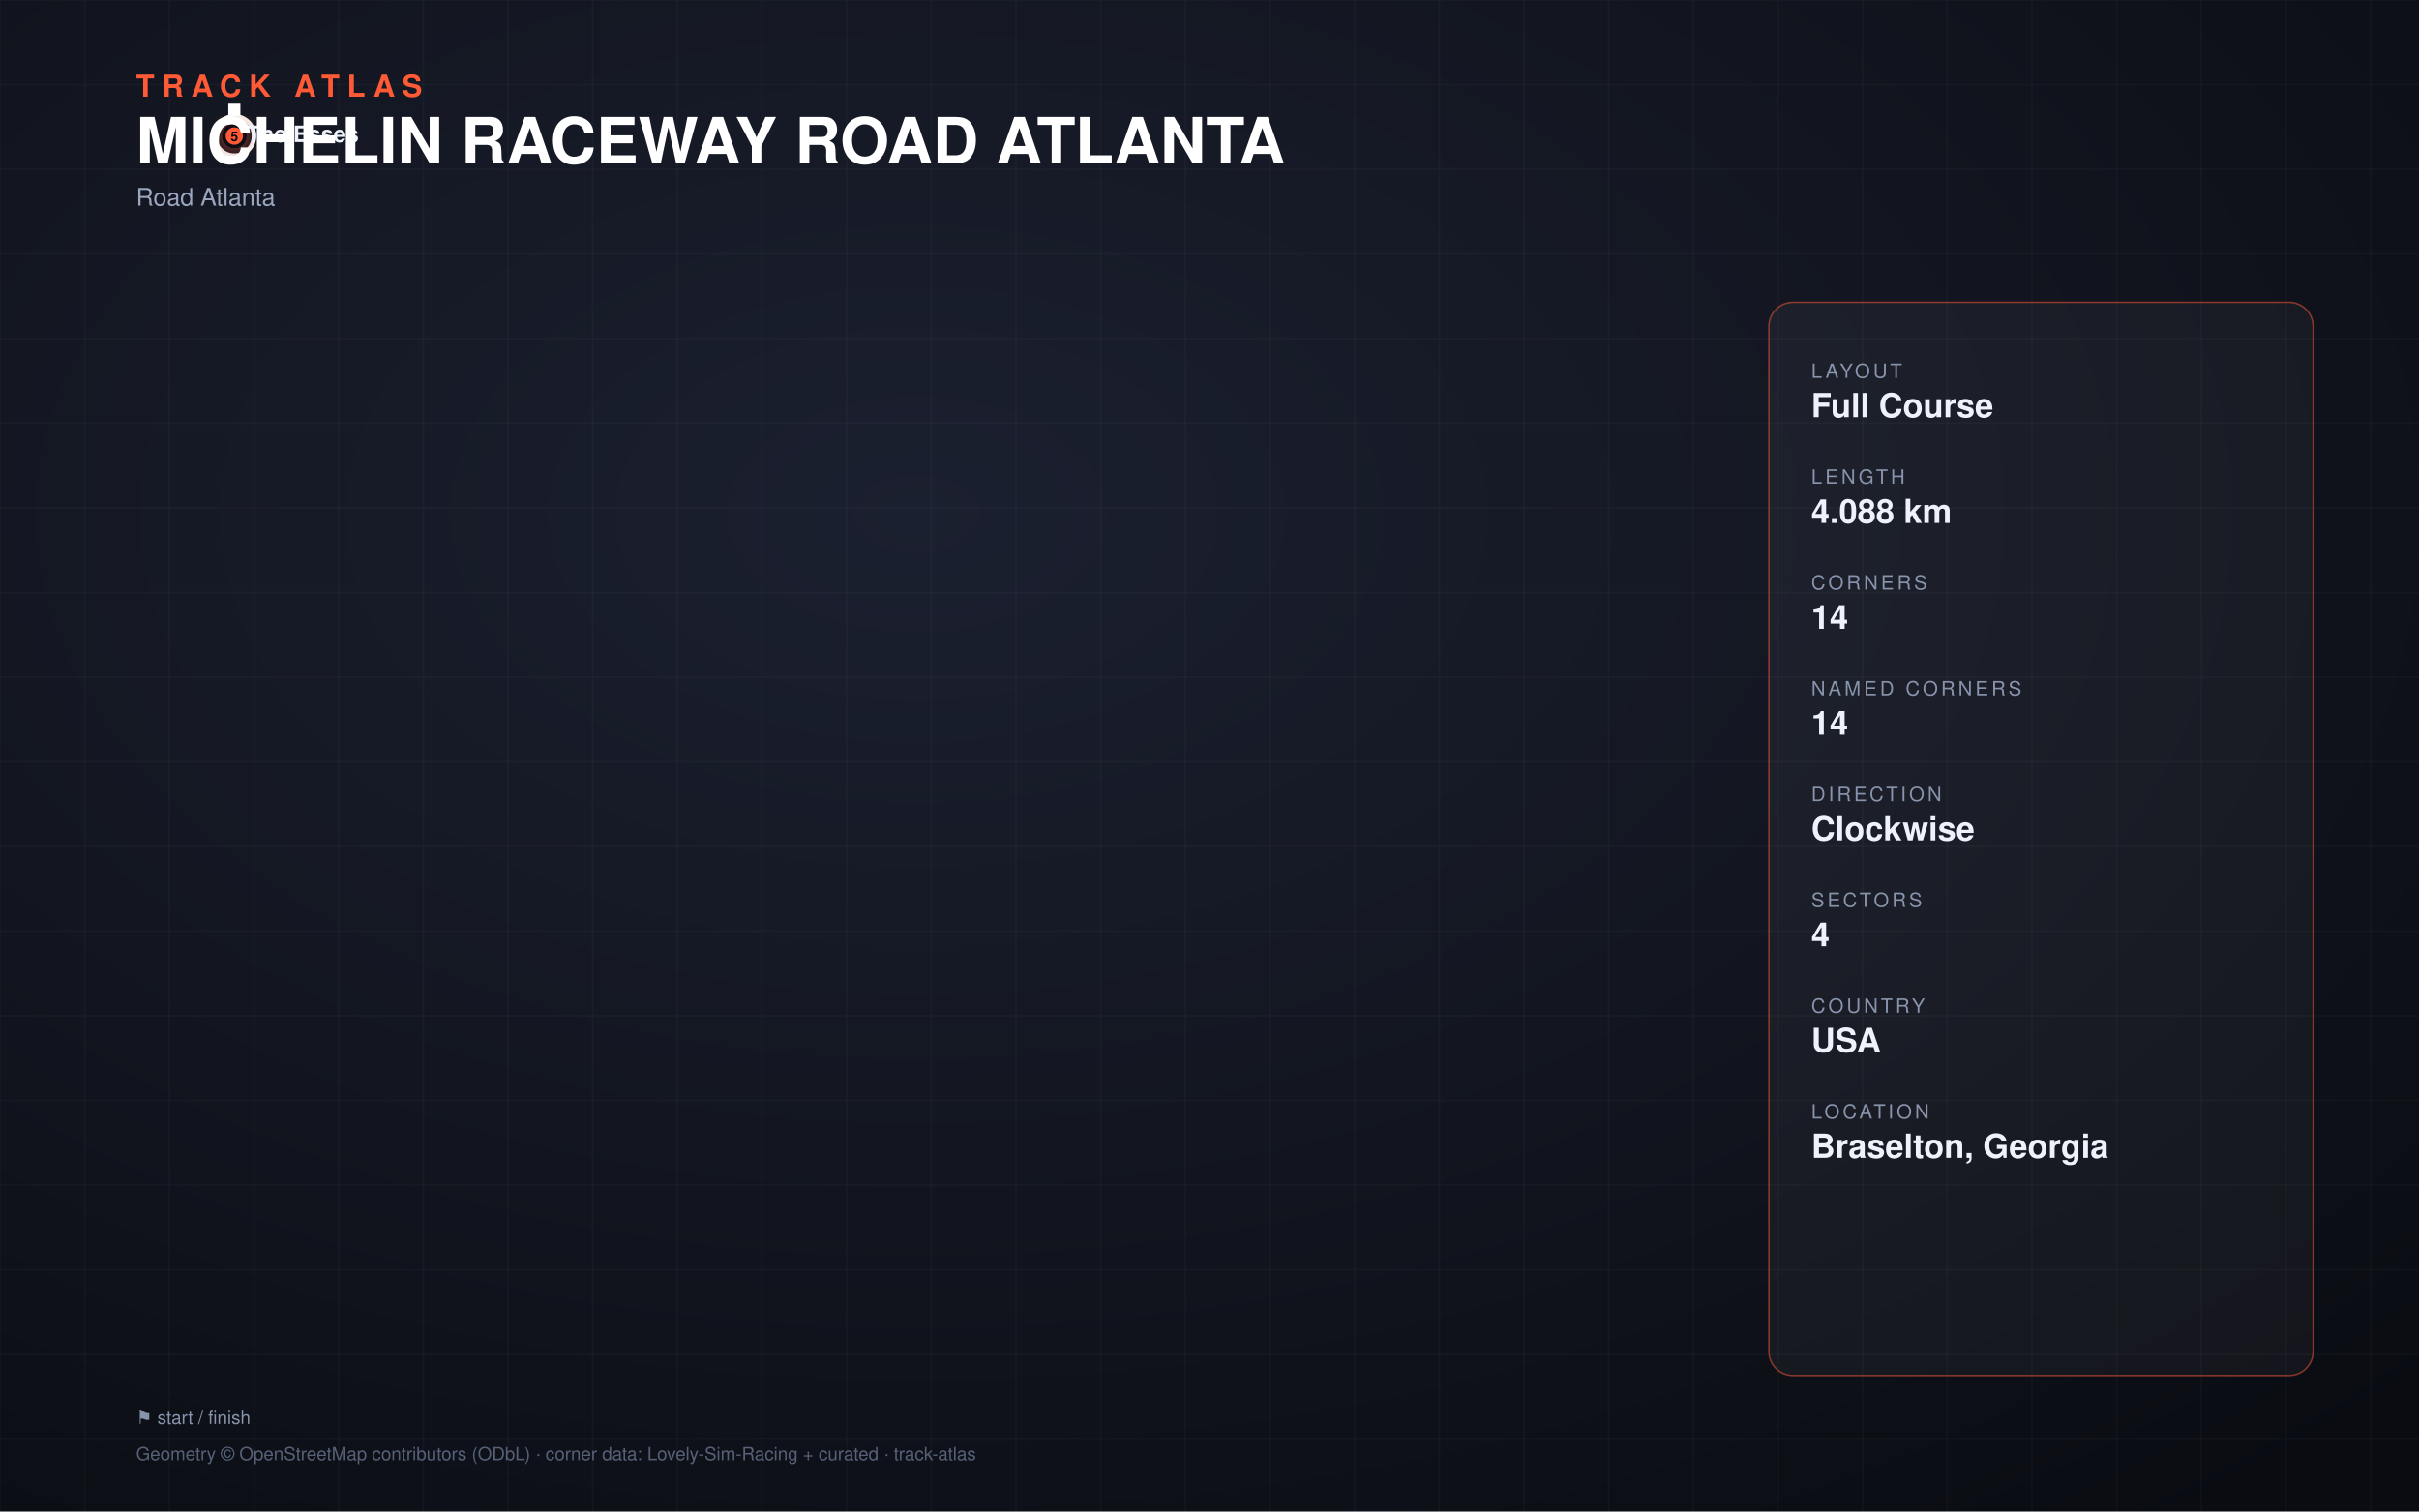
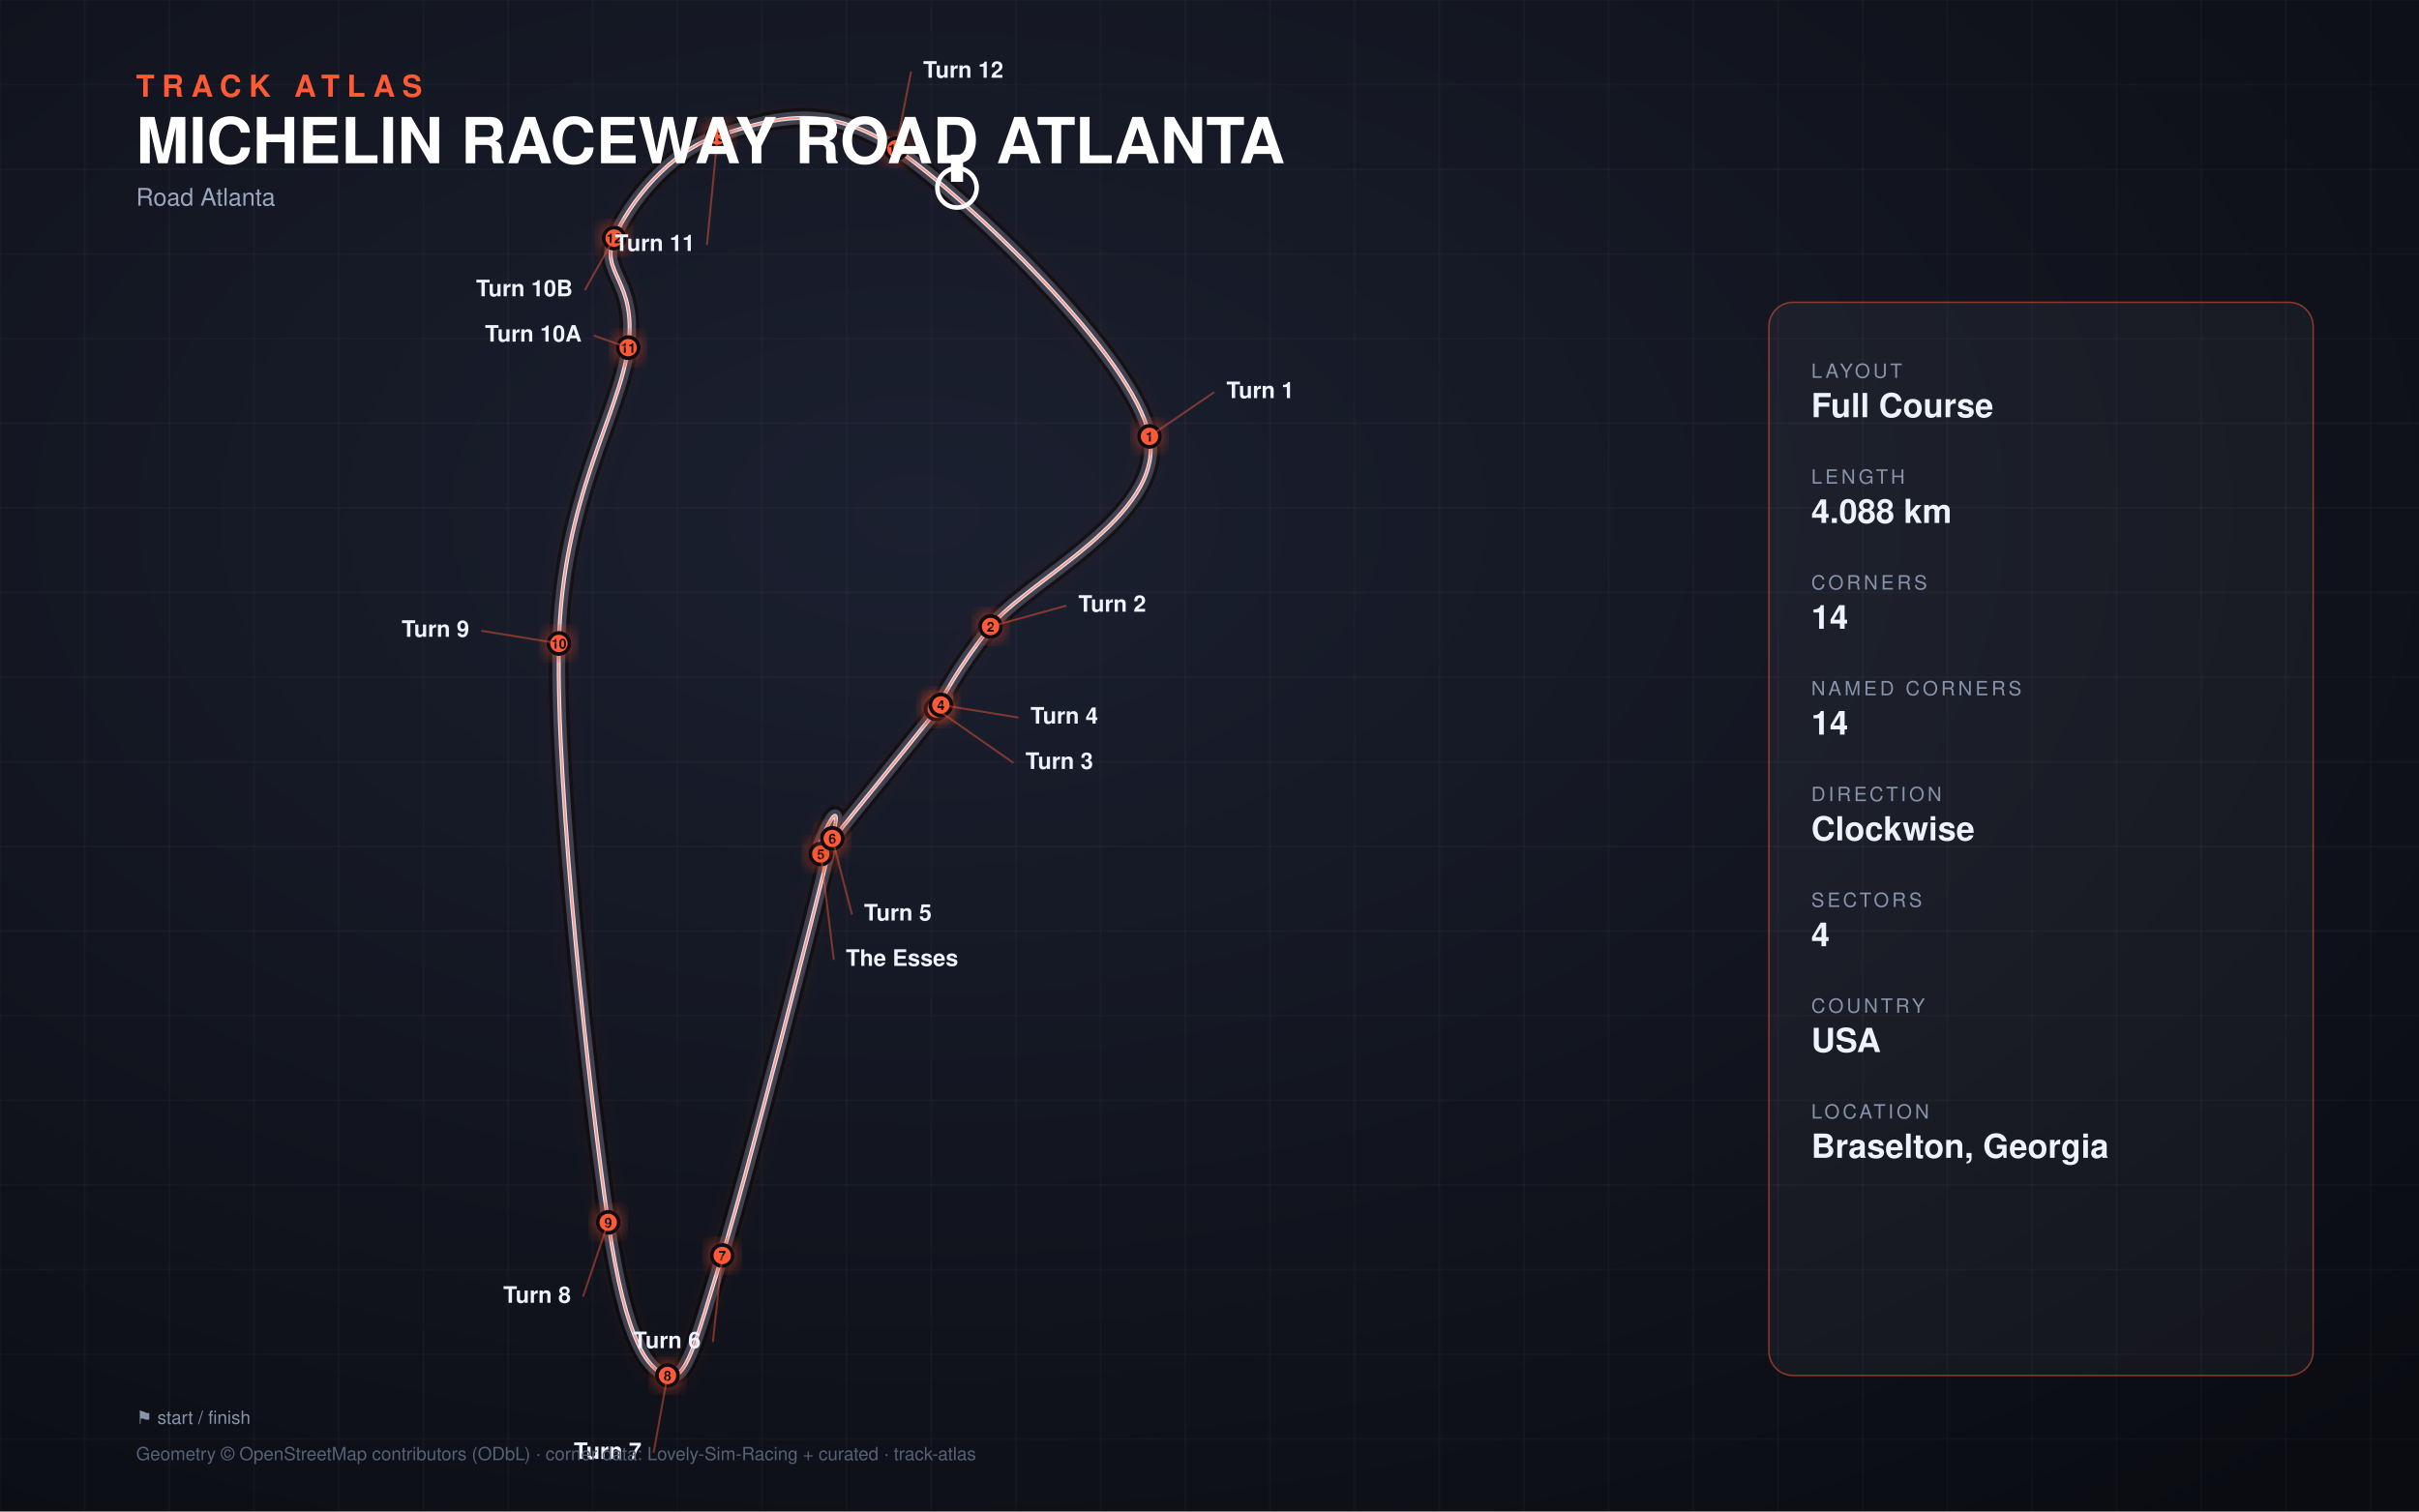
<svg xmlns="http://www.w3.org/2000/svg" width="1600" height="1000" viewBox="0 0 1600 1000" font-family="Helvetica, Arial, sans-serif">
  <defs>
    <radialGradient id="bg" cx="38%" cy="34%" r="85%">
      <stop offset="0%" stop-color="#1b2030" />
      <stop offset="55%" stop-color="#12151f" />
      <stop offset="100%" stop-color="#0a0c12" />
    </radialGradient>
    <linearGradient id="accent" x1="0" y1="0" x2="1" y2="1">
      <stop offset="0%" stop-color="#ff5a36" />
      <stop offset="100%" stop-color="#ffffff" />
    </linearGradient>
    <filter id="glow" x="-40%" y="-40%" width="180%" height="180%">
      <feGaussianBlur stdDeviation="6" result="b" />
      <feMerge>
        <feMergeNode in="b" />
        <feMergeNode in="SourceGraphic" />
      </feMerge>
    </filter>
  </defs>
  <rect width="1600" height="1000" fill="url(#bg)" />
  <line x1="0" y1="0" x2="0" y2="1000" stroke="#ffffff" stroke-opacity="0.025" />
  <line x1="56" y1="0" x2="56" y2="1000" stroke="#ffffff" stroke-opacity="0.025" />
  <line x1="112" y1="0" x2="112" y2="1000" stroke="#ffffff" stroke-opacity="0.025" />
  <line x1="168" y1="0" x2="168" y2="1000" stroke="#ffffff" stroke-opacity="0.025" />
  <line x1="224" y1="0" x2="224" y2="1000" stroke="#ffffff" stroke-opacity="0.025" />
  <line x1="280" y1="0" x2="280" y2="1000" stroke="#ffffff" stroke-opacity="0.025" />
  <line x1="336" y1="0" x2="336" y2="1000" stroke="#ffffff" stroke-opacity="0.025" />
  <line x1="392" y1="0" x2="392" y2="1000" stroke="#ffffff" stroke-opacity="0.025" />
  <line x1="448" y1="0" x2="448" y2="1000" stroke="#ffffff" stroke-opacity="0.025" />
  <line x1="504" y1="0" x2="504" y2="1000" stroke="#ffffff" stroke-opacity="0.025" />
  <line x1="560" y1="0" x2="560" y2="1000" stroke="#ffffff" stroke-opacity="0.025" />
  <line x1="616" y1="0" x2="616" y2="1000" stroke="#ffffff" stroke-opacity="0.025" />
  <line x1="672" y1="0" x2="672" y2="1000" stroke="#ffffff" stroke-opacity="0.025" />
  <line x1="728" y1="0" x2="728" y2="1000" stroke="#ffffff" stroke-opacity="0.025" />
  <line x1="784" y1="0" x2="784" y2="1000" stroke="#ffffff" stroke-opacity="0.025" />
  <line x1="840" y1="0" x2="840" y2="1000" stroke="#ffffff" stroke-opacity="0.025" />
  <line x1="896" y1="0" x2="896" y2="1000" stroke="#ffffff" stroke-opacity="0.025" />
  <line x1="952" y1="0" x2="952" y2="1000" stroke="#ffffff" stroke-opacity="0.025" />
  <line x1="1008" y1="0" x2="1008" y2="1000" stroke="#ffffff" stroke-opacity="0.025" />
  <line x1="1064" y1="0" x2="1064" y2="1000" stroke="#ffffff" stroke-opacity="0.025" />
  <line x1="1120" y1="0" x2="1120" y2="1000" stroke="#ffffff" stroke-opacity="0.025" />
  <line x1="1176" y1="0" x2="1176" y2="1000" stroke="#ffffff" stroke-opacity="0.025" />
  <line x1="1232" y1="0" x2="1232" y2="1000" stroke="#ffffff" stroke-opacity="0.025" />
  <line x1="1288" y1="0" x2="1288" y2="1000" stroke="#ffffff" stroke-opacity="0.025" />
  <line x1="1344" y1="0" x2="1344" y2="1000" stroke="#ffffff" stroke-opacity="0.025" />
  <line x1="1400" y1="0" x2="1400" y2="1000" stroke="#ffffff" stroke-opacity="0.025" />
  <line x1="1456" y1="0" x2="1456" y2="1000" stroke="#ffffff" stroke-opacity="0.025" />
  <line x1="1512" y1="0" x2="1512" y2="1000" stroke="#ffffff" stroke-opacity="0.025" />
  <line x1="1568" y1="0" x2="1568" y2="1000" stroke="#ffffff" stroke-opacity="0.025" />
  <line x1="0" y1="0" x2="1600" y2="0" stroke="#ffffff" stroke-opacity="0.025" />
  <line x1="0" y1="56" x2="1600" y2="56" stroke="#ffffff" stroke-opacity="0.025" />
  <line x1="0" y1="112" x2="1600" y2="112" stroke="#ffffff" stroke-opacity="0.025" />
  <line x1="0" y1="168" x2="1600" y2="168" stroke="#ffffff" stroke-opacity="0.025" />
  <line x1="0" y1="224" x2="1600" y2="224" stroke="#ffffff" stroke-opacity="0.025" />
  <line x1="0" y1="280" x2="1600" y2="280" stroke="#ffffff" stroke-opacity="0.025" />
  <line x1="0" y1="336" x2="1600" y2="336" stroke="#ffffff" stroke-opacity="0.025" />
  <line x1="0" y1="392" x2="1600" y2="392" stroke="#ffffff" stroke-opacity="0.025" />
  <line x1="0" y1="448" x2="1600" y2="448" stroke="#ffffff" stroke-opacity="0.025" />
  <line x1="0" y1="504" x2="1600" y2="504" stroke="#ffffff" stroke-opacity="0.025" />
  <line x1="0" y1="560" x2="1600" y2="560" stroke="#ffffff" stroke-opacity="0.025" />
  <line x1="0" y1="616" x2="1600" y2="616" stroke="#ffffff" stroke-opacity="0.025" />
  <line x1="0" y1="672" x2="1600" y2="672" stroke="#ffffff" stroke-opacity="0.025" />
  <line x1="0" y1="728" x2="1600" y2="728" stroke="#ffffff" stroke-opacity="0.025" />
  <line x1="0" y1="784" x2="1600" y2="784" stroke="#ffffff" stroke-opacity="0.025" />
  <line x1="0" y1="840" x2="1600" y2="840" stroke="#ffffff" stroke-opacity="0.025" />
  <line x1="0" y1="896" x2="1600" y2="896" stroke="#ffffff" stroke-opacity="0.025" />
  <line x1="0" y1="952" x2="1600" y2="952" stroke="#ffffff" stroke-opacity="0.025" />
-   <path d="M 155.0,90.0" fill="none" stroke="#000000" stroke-opacity="0.5" stroke-width="13" stroke-linejoin="round" stroke-linecap="round" />
-   <path d="M 155.0,90.0" fill="none" stroke="#39404f" stroke-width="8.5" stroke-linejoin="round" stroke-linecap="round" />
-   <path d="M 155.0,90.0" fill="none" stroke="#e7edf8" stroke-width="2.6" stroke-linejoin="round" stroke-linecap="round" />
-   <path d="M 155.0,90.0" fill="none" stroke="#ff5a36" stroke-opacity="0.55" stroke-width="1.2" stroke-linejoin="round" filter="url(#glow)" />
-   <circle cx="155.0" cy="90.0" r="13" fill="none" stroke="#ffffff" stroke-width="3" />
-   <rect x="151.0" y="68.0" width="8" height="18" fill="#ffffff" />
-   <circle cx="155.0" cy="90.0" r="7" fill="#ff5a36" stroke="#0a0c12" stroke-width="2.5" filter="url(#glow)" />
-   <text x="155.0" y="93.4" font-size="9" font-weight="700" fill="#0a0c12" text-anchor="middle">5</text>
-   <line x1="155.0" y1="90.0" x2="155.0" y2="90.0" stroke="#ff5a36" stroke-opacity="0.45" stroke-width="1.3" />
-   <text x="163.0" y="94.0" font-size="15" font-weight="600" fill="#eef2fb" text-anchor="start">The Esses</text>
+   <path d="M 760.3,288.7 C 770.8,341.4 678.7,384.4 655.2,414.5 C 631.7,444.5 624.7,460.3 619.2,469.0 C 613.7,477.6 635.0,450.4 622.3,466.4 C 609.5,482.4 554.8,550.3 542.9,565.0 C 530.9,579.7 561.4,510.4 550.5,554.7 C 539.6,599.0 495.9,771.4 477.7,830.6 C 459.5,889.9 454.1,913.7 441.5,910.0 C 428.9,906.3 414.2,889.4 402.3,808.7 C 390.3,727.9 367.5,522.1 369.7,425.7 C 371.9,329.2 409.5,274.7 415.5,230.0 C 421.6,185.3 396.3,180.8 406.2,157.5 C 416.0,134.1 443.5,99.8 474.6,90.0 C 505.6,80.2 545.0,65.3 592.6,98.4 C 640.2,131.6 749.9,236.1 760.3,288.7 Z" fill="none" stroke="#000000" stroke-opacity="0.5" stroke-width="13" stroke-linejoin="round" stroke-linecap="round" />
+   <path d="M 760.3,288.7 C 770.8,341.4 678.7,384.4 655.2,414.5 C 631.7,444.5 624.7,460.3 619.2,469.0 C 613.7,477.6 635.0,450.4 622.3,466.4 C 609.5,482.4 554.8,550.3 542.9,565.0 C 530.9,579.7 561.4,510.4 550.5,554.7 C 539.6,599.0 495.9,771.4 477.7,830.6 C 459.5,889.9 454.1,913.7 441.5,910.0 C 428.9,906.3 414.2,889.4 402.3,808.7 C 390.3,727.9 367.5,522.1 369.7,425.7 C 371.9,329.2 409.5,274.7 415.5,230.0 C 421.6,185.3 396.3,180.8 406.2,157.5 C 416.0,134.1 443.5,99.8 474.6,90.0 C 505.6,80.2 545.0,65.3 592.6,98.4 C 640.2,131.6 749.9,236.1 760.3,288.7 Z" fill="none" stroke="#39404f" stroke-width="8.5" stroke-linejoin="round" stroke-linecap="round" />
+   <path d="M 760.3,288.7 C 770.8,341.4 678.7,384.4 655.2,414.5 C 631.7,444.5 624.7,460.3 619.2,469.0 C 613.7,477.6 635.0,450.4 622.3,466.4 C 609.5,482.4 554.8,550.3 542.9,565.0 C 530.9,579.7 561.4,510.4 550.5,554.7 C 539.6,599.0 495.9,771.4 477.7,830.6 C 459.5,889.9 454.1,913.7 441.5,910.0 C 428.9,906.3 414.2,889.4 402.3,808.7 C 390.3,727.9 367.5,522.1 369.7,425.7 C 371.9,329.2 409.5,274.7 415.5,230.0 C 421.6,185.3 396.3,180.8 406.2,157.5 C 416.0,134.1 443.5,99.8 474.6,90.0 C 505.6,80.2 545.0,65.3 592.6,98.4 C 640.2,131.6 749.9,236.1 760.3,288.7 Z" fill="none" stroke="#e7edf8" stroke-width="2.6" stroke-linejoin="round" stroke-linecap="round" />
+   <path d="M 760.3,288.7 C 770.8,341.4 678.7,384.4 655.2,414.5 C 631.7,444.5 624.7,460.3 619.2,469.0 C 613.7,477.6 635.0,450.4 622.3,466.4 C 609.5,482.4 554.8,550.3 542.9,565.0 C 530.9,579.7 561.4,510.4 550.5,554.7 C 539.6,599.0 495.9,771.4 477.7,830.6 C 459.5,889.9 454.1,913.7 441.5,910.0 C 428.9,906.3 414.2,889.4 402.3,808.7 C 390.3,727.9 367.5,522.1 369.7,425.7 C 371.9,329.2 409.5,274.7 415.5,230.0 C 421.6,185.3 396.3,180.8 406.2,157.5 C 416.0,134.1 443.5,99.8 474.6,90.0 C 505.6,80.2 545.0,65.3 592.6,98.4 C 640.2,131.6 749.9,236.1 760.3,288.7 Z" fill="none" stroke="#ff5a36" stroke-opacity="0.55" stroke-width="1.2" stroke-linejoin="round" filter="url(#glow)" />
+   <circle cx="633.0" cy="124.3" r="13" fill="none" stroke="#ffffff" stroke-width="3" />
+   <rect x="629.0" y="102.3" width="8" height="18" fill="#ffffff" />
+   <circle cx="760.3" cy="288.7" r="7" fill="#ff5a36" stroke="#0a0c12" stroke-width="2.5" filter="url(#glow)" />
+   <text x="760.3" y="292.1" font-size="9" font-weight="700" fill="#0a0c12" text-anchor="middle">1</text>
+   <circle cx="655.2" cy="414.5" r="7" fill="#ff5a36" stroke="#0a0c12" stroke-width="2.5" filter="url(#glow)" />
+   <text x="655.2" y="417.9" font-size="9" font-weight="700" fill="#0a0c12" text-anchor="middle">2</text>
+   <circle cx="619.2" cy="469.0" r="7" fill="#ff5a36" stroke="#0a0c12" stroke-width="2.5" filter="url(#glow)" />
+   <text x="619.2" y="472.4" font-size="9" font-weight="700" fill="#0a0c12" text-anchor="middle">3</text>
+   <circle cx="622.3" cy="466.4" r="7" fill="#ff5a36" stroke="#0a0c12" stroke-width="2.5" filter="url(#glow)" />
+   <text x="622.3" y="469.8" font-size="9" font-weight="700" fill="#0a0c12" text-anchor="middle">4</text>
+   <circle cx="542.9" cy="565.0" r="7" fill="#ff5a36" stroke="#0a0c12" stroke-width="2.5" filter="url(#glow)" />
+   <text x="542.9" y="568.4" font-size="9" font-weight="700" fill="#0a0c12" text-anchor="middle">5</text>
+   <circle cx="550.5" cy="554.7" r="7" fill="#ff5a36" stroke="#0a0c12" stroke-width="2.5" filter="url(#glow)" />
+   <text x="550.5" y="558.1" font-size="9" font-weight="700" fill="#0a0c12" text-anchor="middle">6</text>
+   <circle cx="477.7" cy="830.6" r="7" fill="#ff5a36" stroke="#0a0c12" stroke-width="2.5" filter="url(#glow)" />
+   <text x="477.7" y="834.0" font-size="9" font-weight="700" fill="#0a0c12" text-anchor="middle">7</text>
+   <circle cx="441.5" cy="910.0" r="7" fill="#ff5a36" stroke="#0a0c12" stroke-width="2.5" filter="url(#glow)" />
+   <text x="441.5" y="913.4" font-size="9" font-weight="700" fill="#0a0c12" text-anchor="middle">8</text>
+   <circle cx="402.3" cy="808.7" r="7" fill="#ff5a36" stroke="#0a0c12" stroke-width="2.5" filter="url(#glow)" />
+   <text x="402.3" y="812.1" font-size="9" font-weight="700" fill="#0a0c12" text-anchor="middle">9</text>
+   <circle cx="369.7" cy="425.7" r="7" fill="#ff5a36" stroke="#0a0c12" stroke-width="2.5" filter="url(#glow)" />
+   <text x="369.7" y="429.1" font-size="9" font-weight="700" fill="#0a0c12" text-anchor="middle">10</text>
+   <circle cx="415.5" cy="230.0" r="7" fill="#ff5a36" stroke="#0a0c12" stroke-width="2.5" filter="url(#glow)" />
+   <text x="415.5" y="233.4" font-size="9" font-weight="700" fill="#0a0c12" text-anchor="middle">11</text>
+   <circle cx="406.2" cy="157.5" r="7" fill="#ff5a36" stroke="#0a0c12" stroke-width="2.5" filter="url(#glow)" />
+   <text x="406.2" y="160.9" font-size="9" font-weight="700" fill="#0a0c12" text-anchor="middle">12</text>
+   <circle cx="474.6" cy="90.0" r="7" fill="#ff5a36" stroke="#0a0c12" stroke-width="2.5" filter="url(#glow)" />
+   <text x="474.6" y="93.4" font-size="9" font-weight="700" fill="#0a0c12" text-anchor="middle">13</text>
+   <circle cx="592.6" cy="98.4" r="7" fill="#ff5a36" stroke="#0a0c12" stroke-width="2.5" filter="url(#glow)" />
+   <text x="592.6" y="101.8" font-size="9" font-weight="700" fill="#0a0c12" text-anchor="middle">14</text>
+   <line x1="760.3" y1="288.7" x2="803.2" y2="259.4" stroke="#ff5a36" stroke-opacity="0.45" stroke-width="1.3" />
+   <text x="811.2" y="263.4" font-size="15" font-weight="600" fill="#eef2fb" text-anchor="start">Turn 1</text>
+   <line x1="655.2" y1="414.5" x2="705.3" y2="400.7" stroke="#ff5a36" stroke-opacity="0.45" stroke-width="1.3" />
+   <text x="713.3" y="404.7" font-size="15" font-weight="600" fill="#eef2fb" text-anchor="start">Turn 2</text>
+   <line x1="619.2" y1="469.0" x2="670.3" y2="504.7" stroke="#ff5a36" stroke-opacity="0.45" stroke-width="1.3" />
+   <text x="678.3" y="508.7" font-size="15" font-weight="600" fill="#eef2fb" text-anchor="start">Turn 3</text>
+   <line x1="622.3" y1="466.4" x2="673.6" y2="474.7" stroke="#ff5a36" stroke-opacity="0.45" stroke-width="1.3" />
+   <text x="681.6" y="478.7" font-size="15" font-weight="600" fill="#eef2fb" text-anchor="start">Turn 4</text>
+   <line x1="542.9" y1="565.0" x2="551.5" y2="635.0" stroke="#ff5a36" stroke-opacity="0.45" stroke-width="1.3" />
+   <text x="559.5" y="639.0" font-size="15" font-weight="600" fill="#eef2fb" text-anchor="start">The Esses</text>
+   <line x1="550.5" y1="554.7" x2="563.5" y2="605.0" stroke="#ff5a36" stroke-opacity="0.45" stroke-width="1.3" />
+   <text x="571.5" y="609.0" font-size="15" font-weight="600" fill="#eef2fb" text-anchor="start">Turn 5</text>
+   <line x1="477.7" y1="830.6" x2="471.5" y2="887.9" stroke="#ff5a36" stroke-opacity="0.45" stroke-width="1.3" />
+   <text x="463.5" y="891.9" font-size="15" font-weight="600" fill="#eef2fb" text-anchor="end">Turn 6</text>
+   <line x1="441.5" y1="910.0" x2="432.3" y2="961.2" stroke="#ff5a36" stroke-opacity="0.45" stroke-width="1.3" />
+   <text x="424.3" y="965.2" font-size="15" font-weight="600" fill="#eef2fb" text-anchor="end">Turn 7</text>
+   <line x1="402.3" y1="808.7" x2="385.6" y2="857.9" stroke="#ff5a36" stroke-opacity="0.45" stroke-width="1.3" />
+   <text x="377.6" y="861.9" font-size="15" font-weight="600" fill="#eef2fb" text-anchor="end">Turn 8</text>
+   <line x1="369.7" y1="425.7" x2="318.4" y2="417.3" stroke="#ff5a36" stroke-opacity="0.45" stroke-width="1.3" />
+   <text x="310.4" y="421.3" font-size="15" font-weight="600" fill="#eef2fb" text-anchor="end">Turn 9</text>
+   <line x1="415.5" y1="230.0" x2="392.7" y2="222.0" stroke="#ff5a36" stroke-opacity="0.45" stroke-width="1.3" />
+   <text x="384.7" y="226.0" font-size="15" font-weight="600" fill="#eef2fb" text-anchor="end">Turn 10A</text>
+   <line x1="406.2" y1="157.5" x2="386.8" y2="192.0" stroke="#ff5a36" stroke-opacity="0.45" stroke-width="1.3" />
+   <text x="378.8" y="196.0" font-size="15" font-weight="600" fill="#eef2fb" text-anchor="end">Turn 10B</text>
+   <line x1="474.6" y1="90.0" x2="467.6" y2="162.0" stroke="#ff5a36" stroke-opacity="0.45" stroke-width="1.3" />
+   <text x="459.6" y="166.0" font-size="15" font-weight="600" fill="#eef2fb" text-anchor="end">Turn 11</text>
+   <line x1="592.6" y1="98.4" x2="602.6" y2="47.4" stroke="#ff5a36" stroke-opacity="0.45" stroke-width="1.3" />
+   <text x="610.6" y="51.4" font-size="15" font-weight="600" fill="#eef2fb" text-anchor="start">Turn 12</text>
  <text x="90" y="64" font-size="20" letter-spacing="5" fill="#ff5a36" font-weight="700">TRACK ATLAS</text>
  <text x="90" y="108" font-size="42" font-weight="800" fill="#ffffff">MICHELIN RACEWAY ROAD ATLANTA</text>
  <text x="90" y="136" font-size="16" fill="#9aa6bd">Road Atlanta</text>
  <rect x="1170" y="200" width="360" height="710" rx="16" fill="#ffffff" fill-opacity="0.04" stroke="#ff5a36" stroke-opacity="0.5" />
  <text x="1198" y="250" font-size="13" letter-spacing="2" fill="#8794ab">LAYOUT</text>
  <text x="1198" y="276" font-size="22" font-weight="700" fill="#eef2fb">Full Course</text>
  <text x="1198" y="320" font-size="13" letter-spacing="2" fill="#8794ab">LENGTH</text>
  <text x="1198" y="346" font-size="22" font-weight="700" fill="#eef2fb">4.088 km</text>
  <text x="1198" y="390" font-size="13" letter-spacing="2" fill="#8794ab">CORNERS</text>
  <text x="1198" y="416" font-size="22" font-weight="700" fill="#eef2fb">14</text>
  <text x="1198" y="460" font-size="13" letter-spacing="2" fill="#8794ab">NAMED CORNERS</text>
  <text x="1198" y="486" font-size="22" font-weight="700" fill="#eef2fb">14</text>
  <text x="1198" y="530" font-size="13" letter-spacing="2" fill="#8794ab">DIRECTION</text>
  <text x="1198" y="556" font-size="22" font-weight="700" fill="#eef2fb">Clockwise</text>
  <text x="1198" y="600" font-size="13" letter-spacing="2" fill="#8794ab">SECTORS</text>
  <text x="1198" y="626" font-size="22" font-weight="700" fill="#eef2fb">4</text>
  <text x="1198" y="670" font-size="13" letter-spacing="2" fill="#8794ab">COUNTRY</text>
  <text x="1198" y="696" font-size="22" font-weight="700" fill="#eef2fb">USA</text>
  <text x="1198" y="740" font-size="13" letter-spacing="2" fill="#8794ab">LOCATION</text>
  <text x="1198" y="766" font-size="22" font-weight="700" fill="#eef2fb">Braselton, Georgia</text>
  <text x="90" y="966" font-size="12" fill="#566177">Geometry © OpenStreetMap contributors (ODbL) · corner data: Lovely-Sim-Racing + curated · track-atlas</text>
  <text x="90" y="942" font-size="12" fill="#8794ab">⚑ start / finish</text>
</svg>
